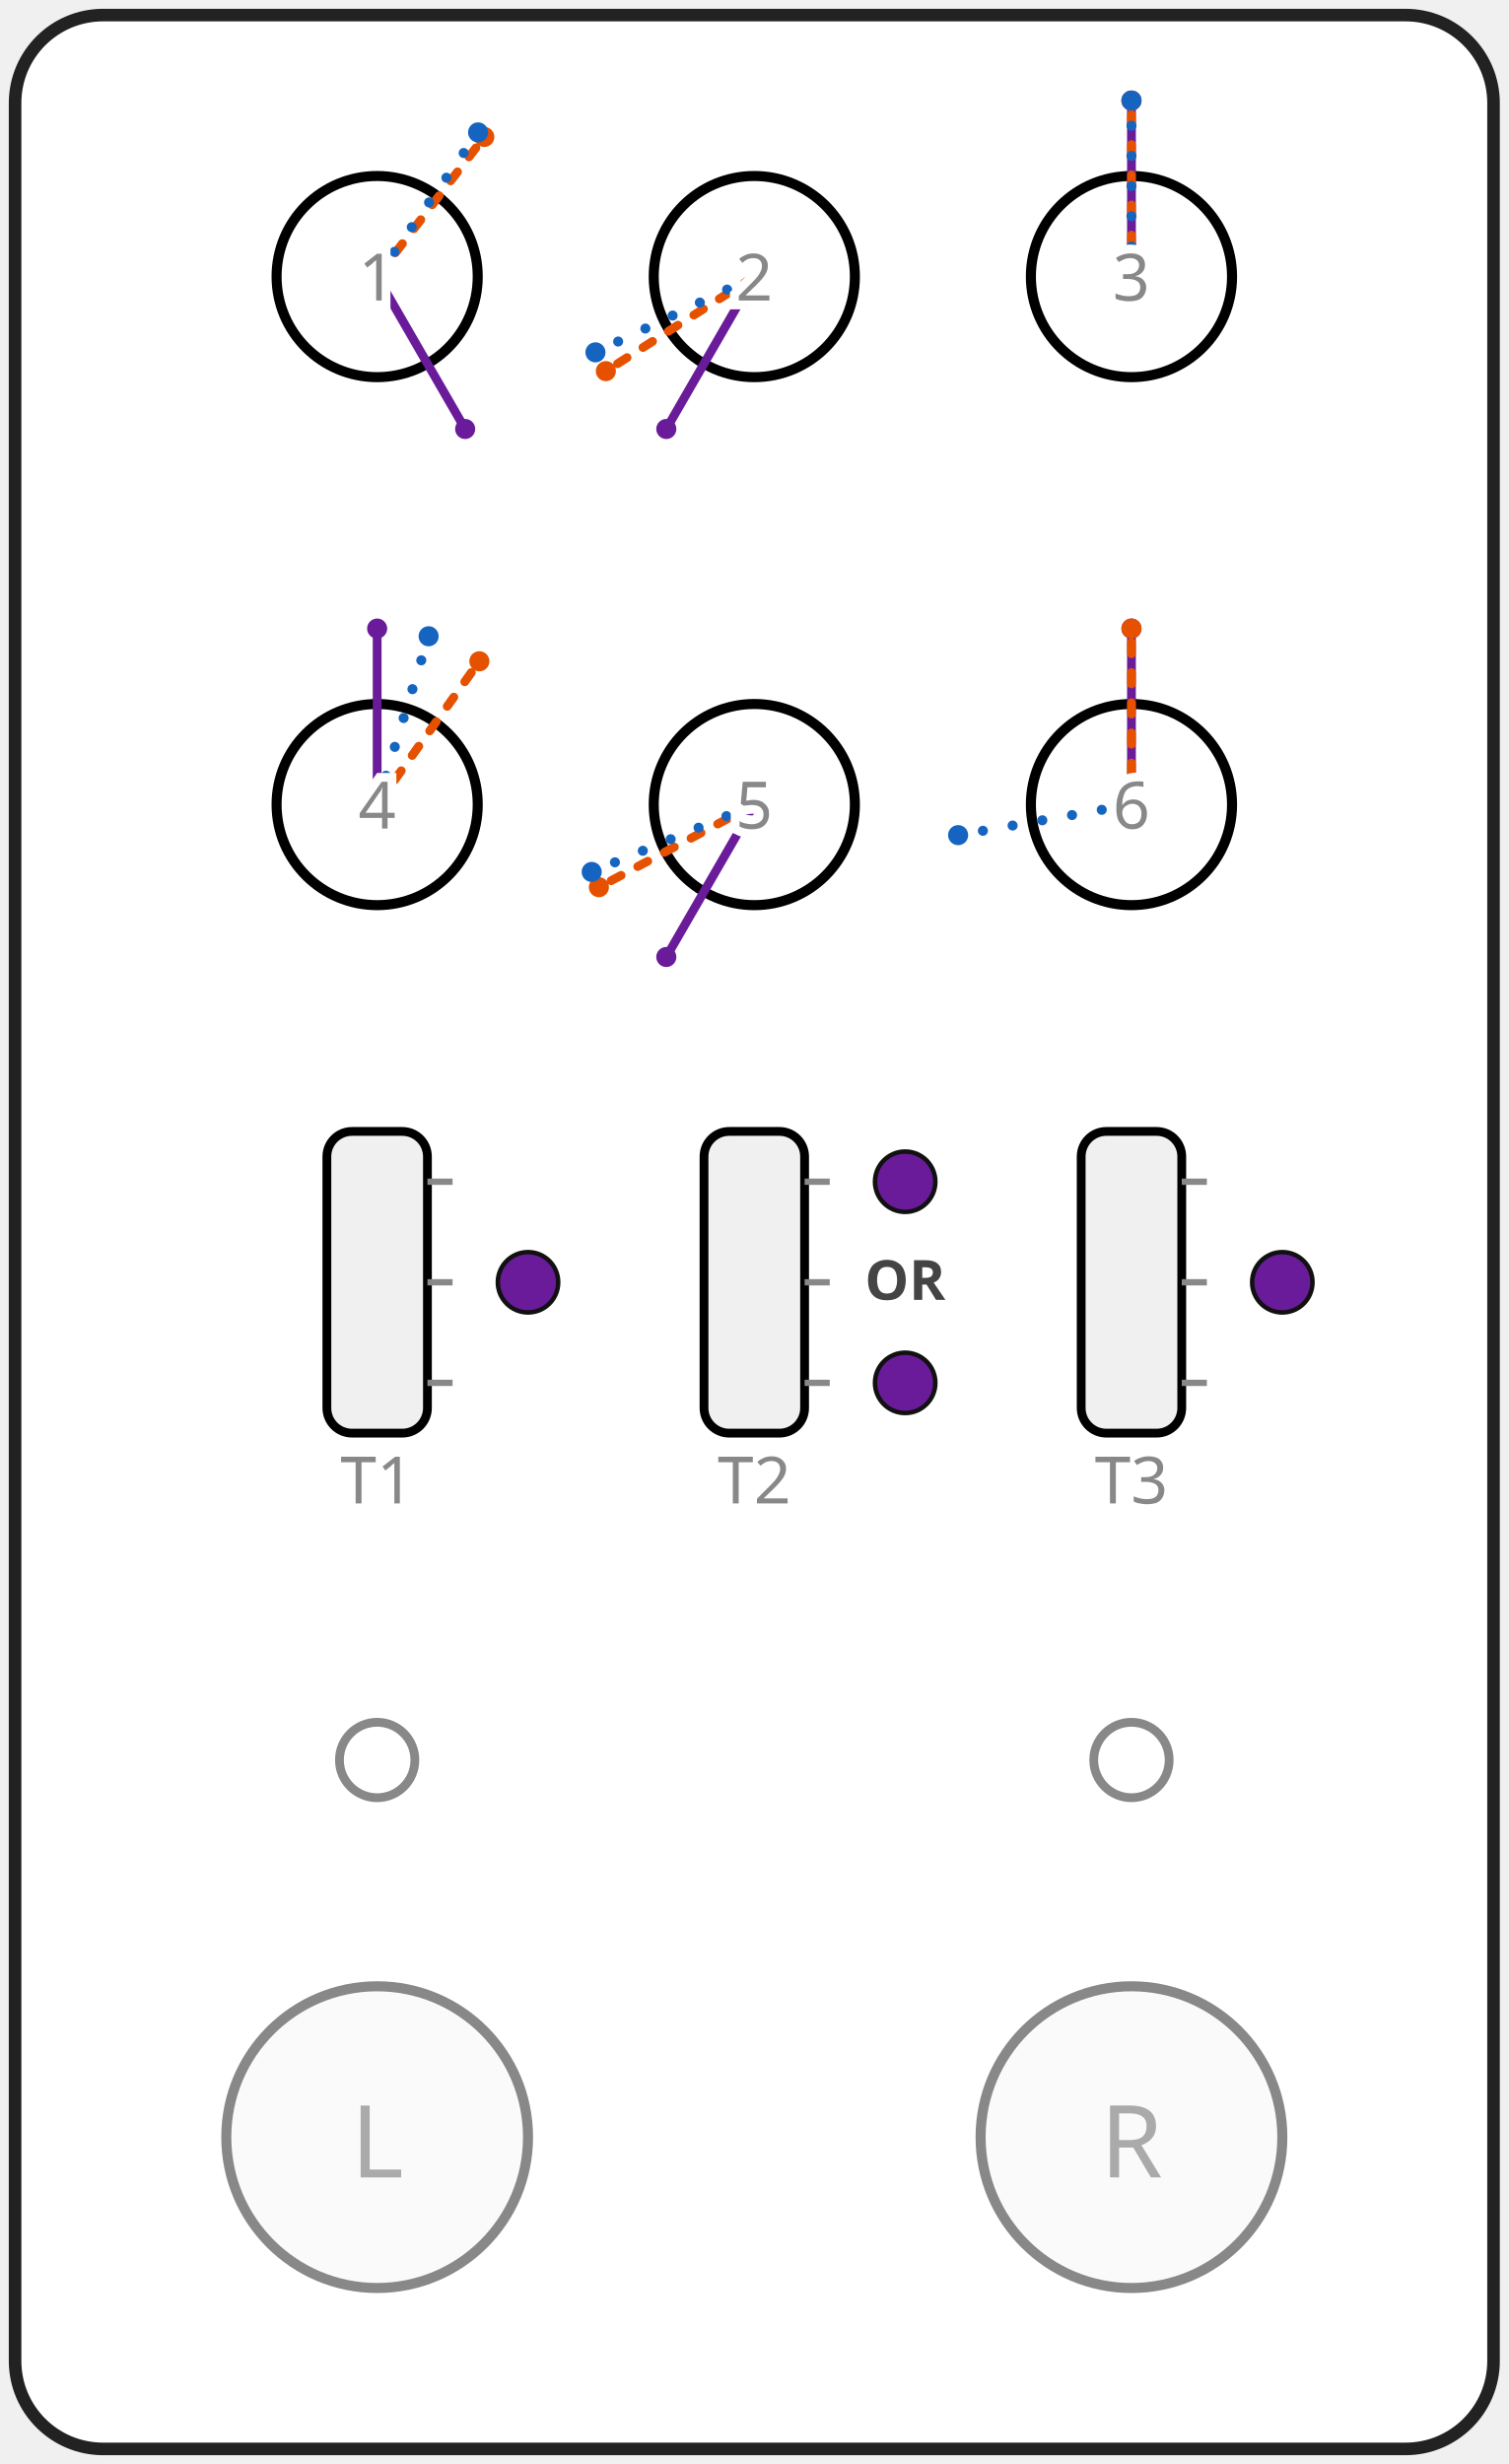
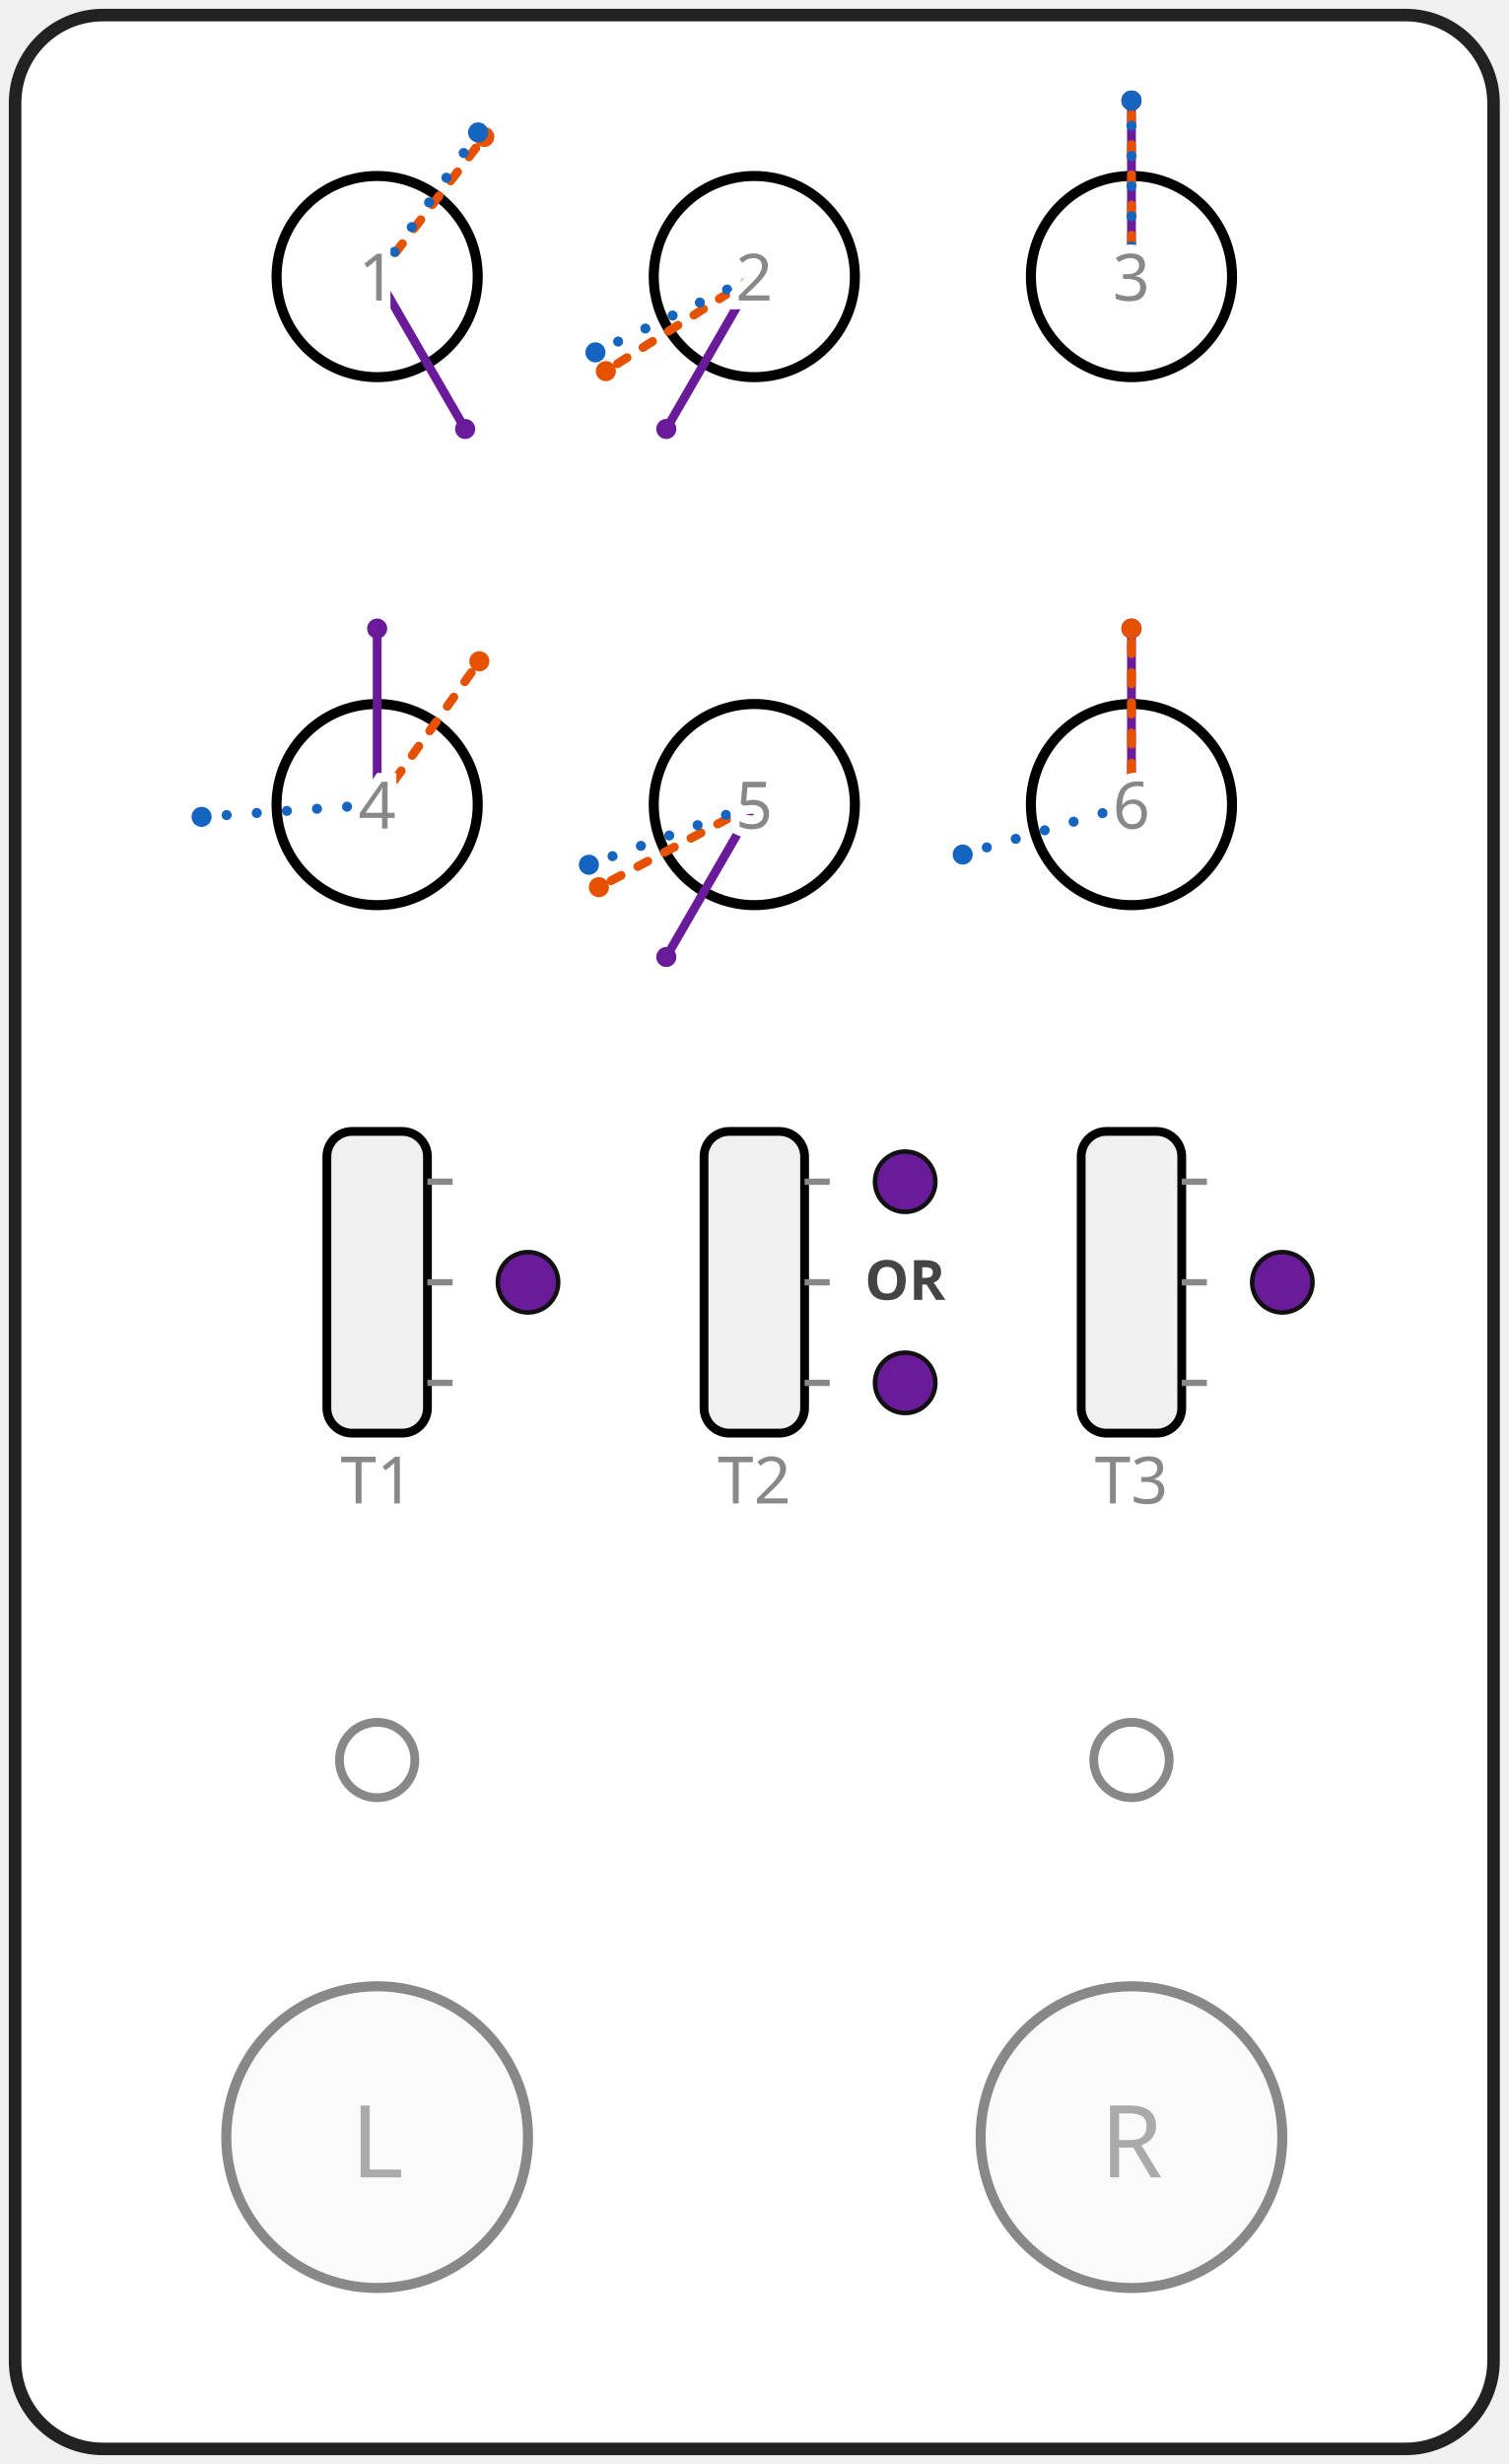
<svg xmlns="http://www.w3.org/2000/svg" viewBox="0 0 60 98" width="60mm" height="98mm">
  <style>text.kn{font-family:sans-serif;font-size:2.6px;text-anchor:middle;fill:#888;stroke:#fff;stroke-width:0.7;paint-order:stroke fill}text.fs{font-family:sans-serif;font-size:4px;text-anchor:middle;fill:#aaa}text.orlab{font-family:sans-serif;font-size:2.2px;font-weight:bold;text-anchor:middle;fill:#444}</style>
  <rect x="0.6" y="0.6" width="58.8" height="96.8" rx="3.5" fill="#fff" stroke="#222" stroke-width="0.5" />
  <g>
    <circle cx="15" cy="11" r="4" fill="#fff" stroke="#000" stroke-width="0.4" />
  </g>
  <line x1="15" y1="11" x2="18.500" y2="17.062" stroke="#6A1B9A" stroke-width="0.35" stroke-linecap="round" />
  <circle cx="18.500" cy="17.062" r="0.4" fill="#6A1B9A" />
  <line x1="15" y1="11" x2="19.261" y2="5.447" stroke="#E65100" stroke-width="0.35" stroke-linecap="round" stroke-dasharray="0.45 0.75" />
  <circle cx="19.261" cy="5.447" r="0.4" fill="#E65100" />
  <line x1="15" y1="11" x2="19.015" y2="5.266" stroke="#1565C0" stroke-width="0.40" stroke-linecap="round" stroke-dasharray="0 1.2" />
  <circle cx="19.015" cy="5.266" r="0.4" fill="#1565C0" />
  <text x="15" y="11.95" class="kn">1</text>
  <g>
    <circle cx="30" cy="11" r="4" fill="#fff" stroke="#000" stroke-width="0.4" />
  </g>
  <line x1="30" y1="11" x2="26.500" y2="17.062" stroke="#6A1B9A" stroke-width="0.35" stroke-linecap="round" />
  <circle cx="26.500" cy="17.062" r="0.4" fill="#6A1B9A" />
  <line x1="30" y1="11" x2="24.096" y2="14.761" stroke="#E65100" stroke-width="0.35" stroke-linecap="round" stroke-dasharray="0.45 0.75" />
  <circle cx="24.096" cy="14.761" r="0.4" fill="#E65100" />
  <line x1="30" y1="11" x2="23.682" y2="14.014" stroke="#1565C0" stroke-width="0.40" stroke-linecap="round" stroke-dasharray="0 1.2" />
  <circle cx="23.682" cy="14.014" r="0.4" fill="#1565C0" />
  <text x="30" y="11.95" class="kn">2</text>
  <g>
    <circle cx="45" cy="11" r="4" fill="#fff" stroke="#000" stroke-width="0.4" />
  </g>
  <line x1="45" y1="11" x2="45.000" y2="4.000" stroke="#6A1B9A" stroke-width="0.35" stroke-linecap="round" />
  <circle cx="45.000" cy="4.000" r="0.4" fill="#6A1B9A" />
  <line x1="45" y1="11" x2="45.000" y2="4.000" stroke="#E65100" stroke-width="0.35" stroke-linecap="round" stroke-dasharray="0.45 0.75" />
  <circle cx="45.000" cy="4.000" r="0.4" fill="#E65100" />
  <line x1="45" y1="11" x2="45.000" y2="4.000" stroke="#1565C0" stroke-width="0.40" stroke-linecap="round" stroke-dasharray="0 1.2" />
  <circle cx="45.000" cy="4.000" r="0.4" fill="#1565C0" />
  <text x="45" y="11.95" class="kn">3</text>
  <g>
    <circle cx="15" cy="32" r="4" fill="#fff" stroke="#000" stroke-width="0.4" />
  </g>
  <line x1="15" y1="32" x2="15.000" y2="25.000" stroke="#6A1B9A" stroke-width="0.35" stroke-linecap="round" />
  <circle cx="15.000" cy="25.000" r="0.4" fill="#6A1B9A" />
  <line x1="15" y1="32" x2="19.065" y2="26.301" stroke="#E65100" stroke-width="0.35" stroke-linecap="round" stroke-dasharray="0.45 0.75" />
  <circle cx="19.065" cy="26.301" r="0.4" fill="#E65100" />
-   <line x1="15" y1="32" x2="17.047" y2="25.306" stroke="#1565C0" stroke-width="0.40" stroke-linecap="round" stroke-dasharray="0 1.2" />
-   <circle cx="17.047" cy="25.306" r="0.4" fill="#1565C0" />
+   <line x1="15" y1="32" x2="8.017" y2="32.488" stroke="#1565C0" stroke-width="0.40" stroke-linecap="round" stroke-dasharray="0 1.2" />
+   <circle cx="8.017" cy="32.488" r="0.4" fill="#1565C0" />
  <text x="15" y="32.95" class="kn">4</text>
  <g>
    <circle cx="30" cy="32" r="4" fill="#fff" stroke="#000" stroke-width="0.4" />
  </g>
  <line x1="30" y1="32" x2="26.500" y2="38.062" stroke="#6A1B9A" stroke-width="0.35" stroke-linecap="round" />
  <circle cx="26.500" cy="38.062" r="0.4" fill="#6A1B9A" />
  <line x1="30" y1="32" x2="23.819" y2="35.286" stroke="#E65100" stroke-width="0.35" stroke-linecap="round" stroke-dasharray="0.45 0.75" />
  <circle cx="23.819" cy="35.286" r="0.4" fill="#E65100" />
-   <line x1="30" y1="32" x2="23.533" y2="34.679" stroke="#1565C0" stroke-width="0.40" stroke-linecap="round" stroke-dasharray="0 1.2" />
-   <circle cx="23.533" cy="34.679" r="0.4" fill="#1565C0" />
+   <line x1="30" y1="32" x2="23.422" y2="34.394" stroke="#1565C0" stroke-width="0.40" stroke-linecap="round" stroke-dasharray="0 1.2" />
+   <circle cx="23.422" cy="34.394" r="0.4" fill="#1565C0" />
  <text x="30" y="32.95" class="kn">5</text>
  <g>
    <circle cx="45" cy="32" r="4" fill="#fff" stroke="#000" stroke-width="0.4" />
  </g>
  <line x1="45" y1="32" x2="45.000" y2="25.000" stroke="#6A1B9A" stroke-width="0.35" stroke-linecap="round" />
  <circle cx="45.000" cy="25.000" r="0.4" fill="#6A1B9A" />
  <line x1="45" y1="32" x2="45.000" y2="25.000" stroke="#E65100" stroke-width="0.35" stroke-linecap="round" stroke-dasharray="0.45 0.75" />
  <circle cx="45.000" cy="25.000" r="0.4" fill="#E65100" />
-   <line x1="45" y1="32" x2="38.106" y2="33.216" stroke="#1565C0" stroke-width="0.40" stroke-linecap="round" stroke-dasharray="0 1.2" />
-   <circle cx="38.106" cy="33.216" r="0.4" fill="#1565C0" />
+   <line x1="45" y1="32" x2="38.288" y2="33.988" stroke="#1565C0" stroke-width="0.40" stroke-linecap="round" stroke-dasharray="0 1.2" />
+   <circle cx="38.288" cy="33.988" r="0.4" fill="#1565C0" />
  <text x="45" y="32.95" class="kn">6</text>
  <rect x="13" y="45" width="4" height="12" rx="1" fill="#f0f0f0" stroke="#000" stroke-width="0.35" />
  <line x1="17" y1="47" x2="18" y2="47" stroke="#888" stroke-width="0.25" />
  <line x1="17" y1="51" x2="18" y2="51" stroke="#888" stroke-width="0.25" />
  <line x1="17" y1="55" x2="18" y2="55" stroke="#888" stroke-width="0.25" />
  <text x="15" y="59.8" class="kn">T1</text>
  <circle cx="21.000" cy="51.000" r="1.20" fill="#6A1B9A" stroke="#111" stroke-width="0.18" />
  <rect x="28" y="45" width="4" height="12" rx="1" fill="#f0f0f0" stroke="#000" stroke-width="0.35" />
  <line x1="32" y1="47" x2="33" y2="47" stroke="#888" stroke-width="0.25" />
  <line x1="32" y1="51" x2="33" y2="51" stroke="#888" stroke-width="0.25" />
  <line x1="32" y1="55" x2="33" y2="55" stroke="#888" stroke-width="0.25" />
  <text x="30" y="59.8" class="kn">T2</text>
  <circle cx="36.000" cy="47.000" r="1.20" fill="#6A1B9A" stroke="#111" stroke-width="0.18" />
  <circle cx="36.000" cy="55.000" r="1.20" fill="#6A1B9A" stroke="#111" stroke-width="0.18" />
  <text x="36.00" y="51.70" class="orlab">OR</text>
  <rect x="43" y="45" width="4" height="12" rx="1" fill="#f0f0f0" stroke="#000" stroke-width="0.35" />
  <line x1="47" y1="47" x2="48" y2="47" stroke="#888" stroke-width="0.25" />
  <line x1="47" y1="51" x2="48" y2="51" stroke="#888" stroke-width="0.25" />
  <line x1="47" y1="55" x2="48" y2="55" stroke="#888" stroke-width="0.25" />
  <text x="45" y="59.8" class="kn">T3</text>
  <circle cx="51.000" cy="51.000" r="1.20" fill="#6A1B9A" stroke="#111" stroke-width="0.18" />
  <circle cx="15" cy="70" r="1.5" fill="#fff" stroke="#888" stroke-width="0.35" />
  <circle cx="45" cy="70" r="1.5" fill="#fff" stroke="#888" stroke-width="0.35" />
  <circle cx="15" cy="85" r="6" fill="#fafafa" stroke="#888" stroke-width="0.4" />
  <text x="15" y="86.6" class="fs">L</text>
  <circle cx="45" cy="85" r="6" fill="#fafafa" stroke="#888" stroke-width="0.4" />
  <text x="45" y="86.6" class="fs">R</text>
</svg>
